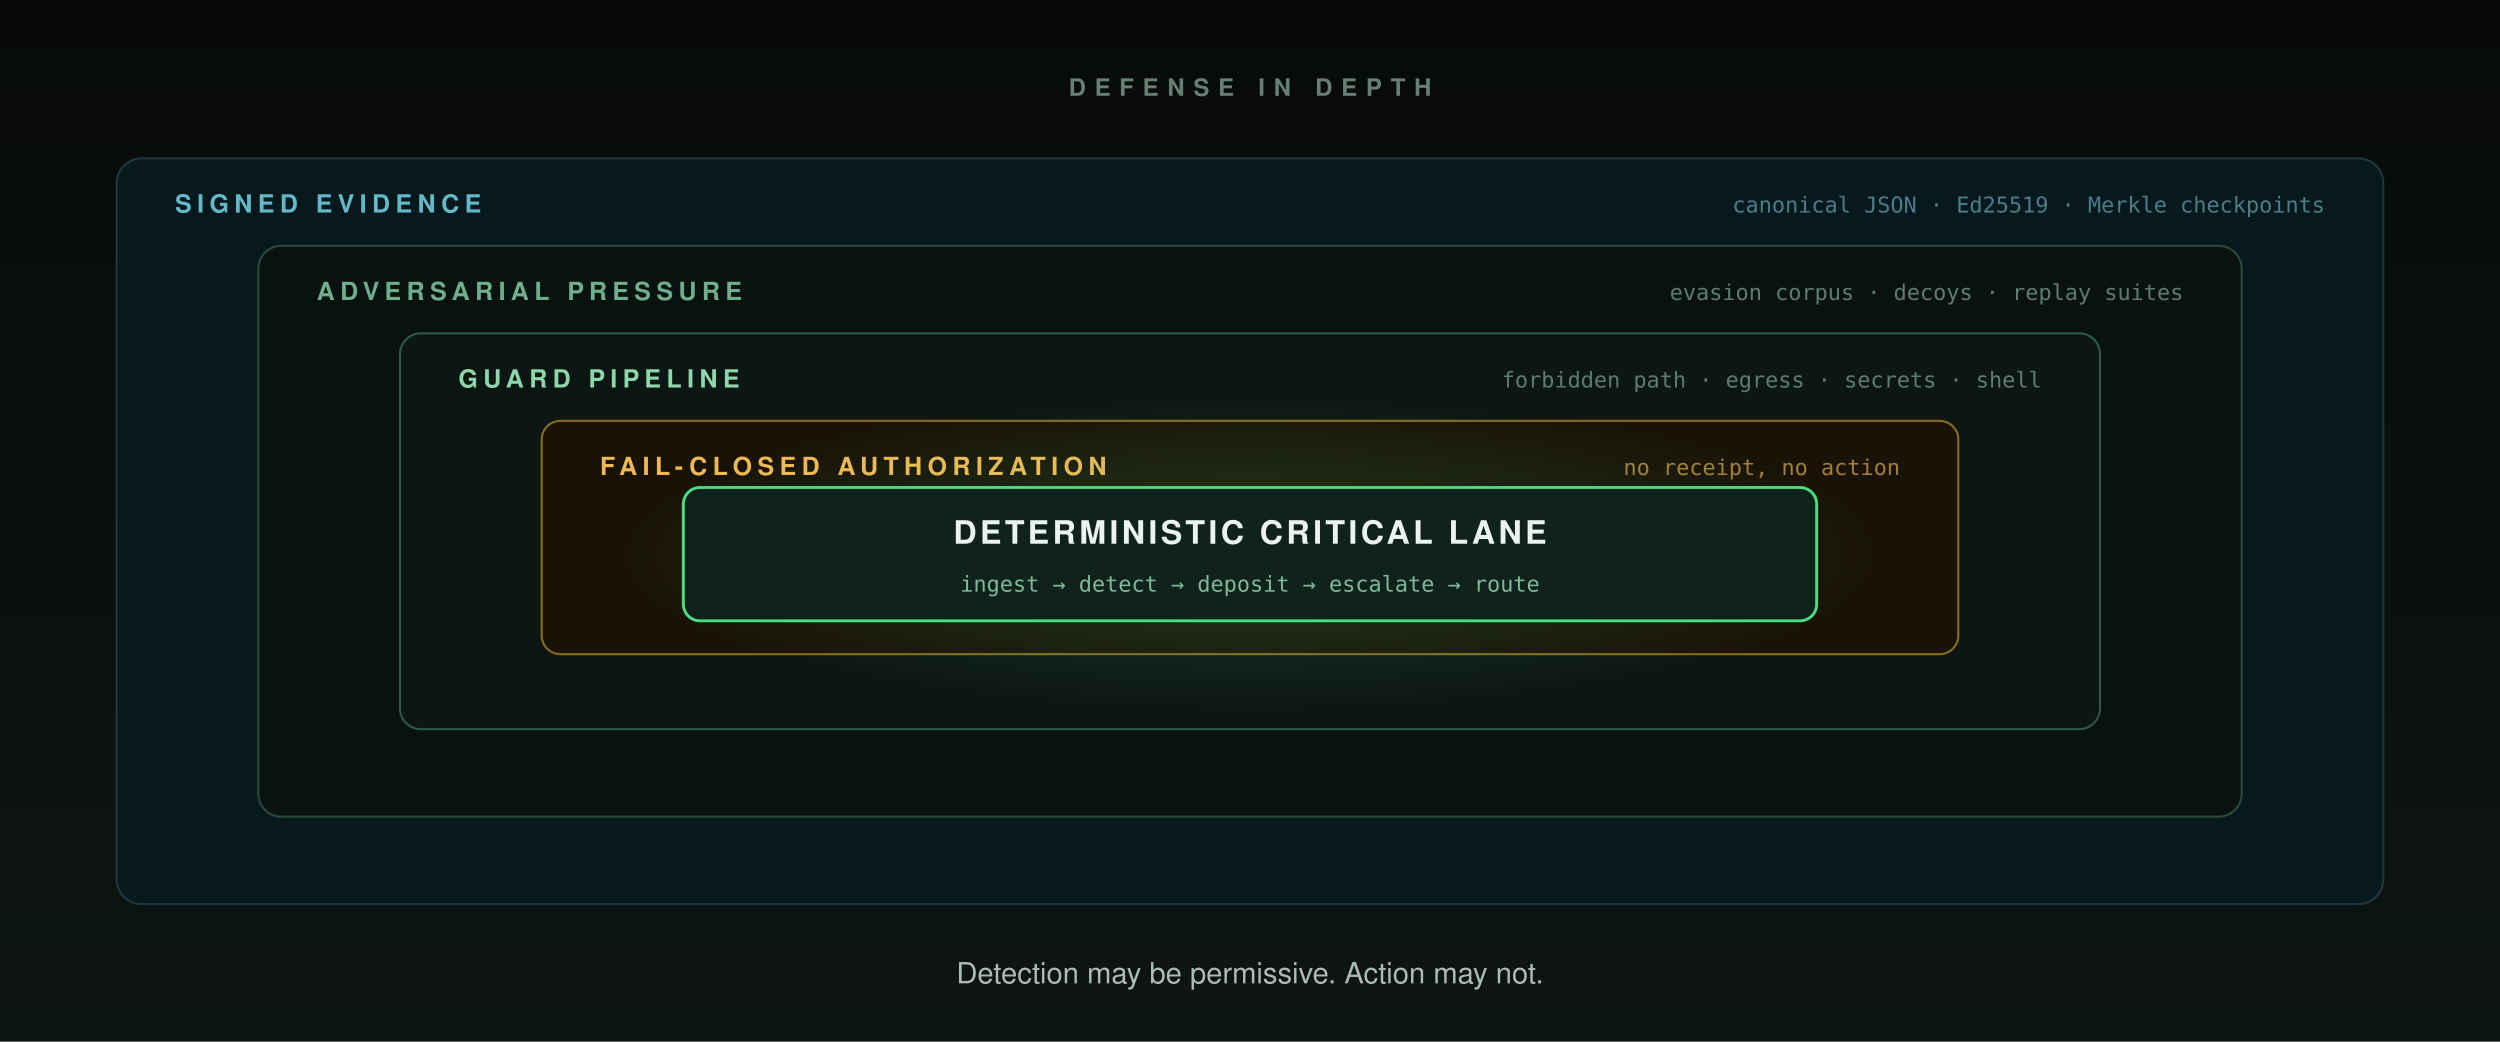
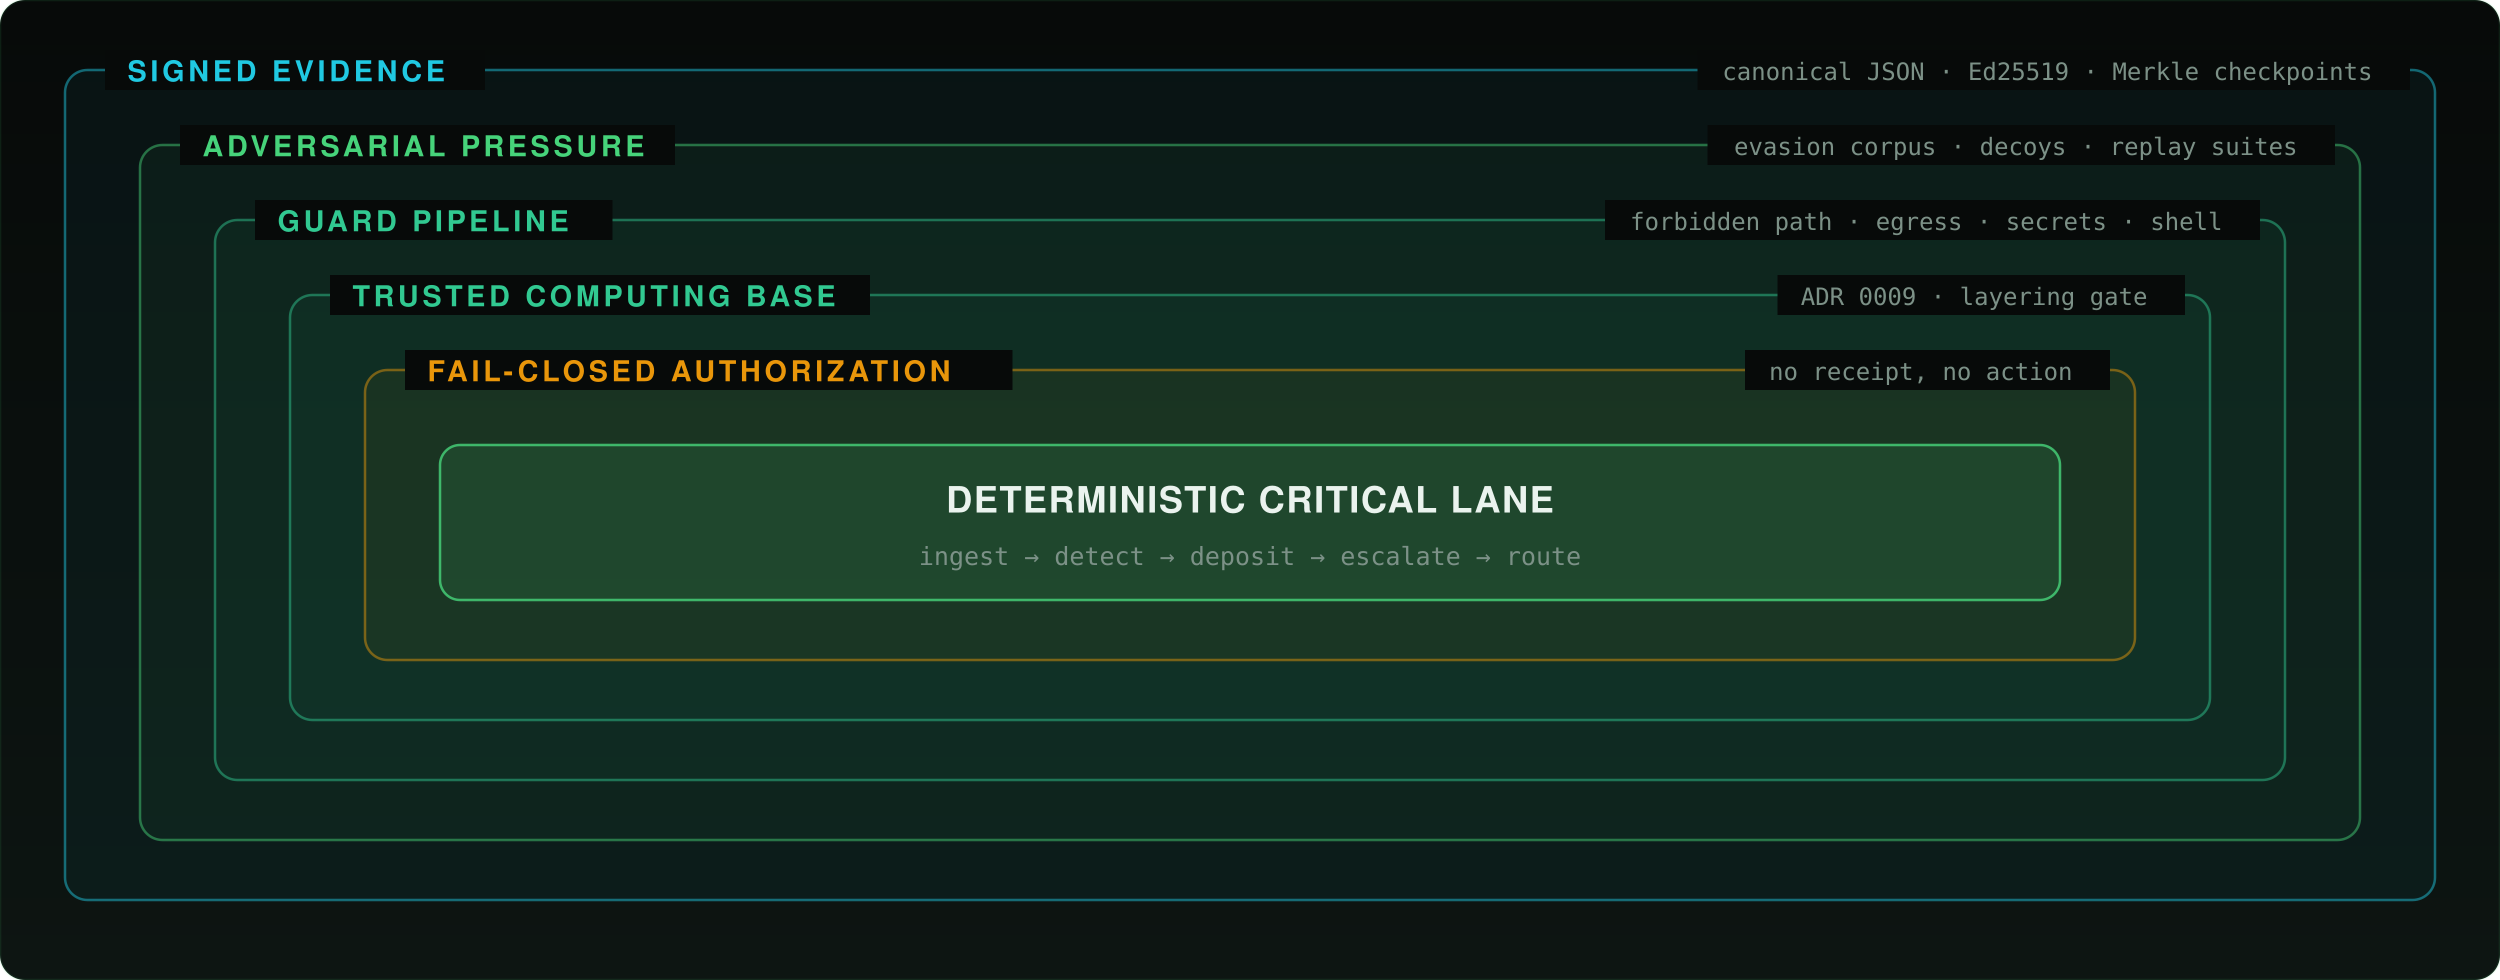
- <svg xmlns="http://www.w3.org/2000/svg" viewBox="0 0 1200 500" width="1200" height="500" role="img" aria-label="Defense in depth: a deterministic critical lane at the core, wrapped by fail-closed authorization, a guard pipeline, continuous adversarial pressure, and signed evidence.">
+ <svg xmlns="http://www.w3.org/2000/svg" viewBox="0 0 1000 392" width="1000" height="392" role="img" aria-label="Defense in depth: five layers wrap the deterministic critical lane - fail-closed authorization, a named trusted computing base, the guard pipeline, adversarial pressure, and signed evidence. Each one fails closed.">
  <defs>
-     <linearGradient id="s-bg" x1="0" y1="0" x2="0" y2="1">
+     <linearGradient id="sc-bg" x1="0" y1="0" x2="0" y2="1">
      <stop offset="0" stop-color="#070a09" />
      <stop offset="1" stop-color="#0d1512" />
    </linearGradient>
-     <radialGradient id="s-core" cx="50%" cy="50%" r="50%">
-       <stop offset="0" stop-color="#4ade80" stop-opacity="0.20" />
-       <stop offset="1" stop-color="#4ade80" stop-opacity="0" />
-     </radialGradient>
+     <linearGradient id="sc-fill" x1="0" y1="0" x2="0" y2="1">
+       <stop offset="0" stop-color="#4ade80" stop-opacity="0.30" />
+       <stop offset="1" stop-color="#4ade80" stop-opacity="0.02" />
+     </linearGradient>
  </defs>
-   <rect width="1200" height="500" fill="url(#s-bg)" />
-   <text x="600" y="46" text-anchor="middle" font-family="-apple-system, 'Segoe UI', Helvetica, Arial, sans-serif" font-size="11.5" font-weight="600" letter-spacing="4.2" fill="#7f9c8d" fill-opacity="0.8">DEFENSE IN DEPTH</text>
-   <g font-family="-apple-system, 'Segoe UI', Helvetica, Arial, sans-serif">
-     <rect x="56" y="76" width="1088" height="358" rx="12" fill="#08191d" stroke="#1d3740" />
-     <text x="84" y="102" font-size="12" font-weight="600" letter-spacing="2.6" fill="#63b9c9">SIGNED EVIDENCE</text>
-     <text x="1116" y="102" text-anchor="end" font-family="ui-monospace, SFMono-Regular, Menlo, monospace" font-size="10.5" fill="#4a7d88">canonical JSON · Ed25519 · Merkle checkpoints</text>
-     <rect x="124" y="118" width="952" height="274" rx="11" fill="#0a1210" stroke="#2b4a3c" />
-     <text x="152" y="144" font-size="12" font-weight="600" letter-spacing="2.6" fill="#6fae8c">ADVERSARIAL PRESSURE</text>
-     <text x="1048" y="144" text-anchor="end" font-family="ui-monospace, SFMono-Regular, Menlo, monospace" font-size="10.5" fill="#5c7d6d">evasion corpus · decoys · replay suites</text>
-     <rect x="192" y="160" width="816" height="190" rx="10" fill="#0c1613" stroke="#2c5a45" />
-     <text x="220" y="186" font-size="12" font-weight="600" letter-spacing="2.6" fill="#8fd6ab">GUARD PIPELINE</text>
-     <text x="980" y="186" text-anchor="end" font-family="ui-monospace, SFMono-Regular, Menlo, monospace" font-size="10.5" fill="#5c7d6d">forbidden path · egress · secrets · shell</text>
-     <rect x="260" y="202" width="680" height="112" rx="9" fill="#191307" stroke="#8a6a20" />
-     <text x="288" y="228" font-size="12" font-weight="600" letter-spacing="2.6" fill="#f0b954">FAIL-CLOSED AUTHORIZATION</text>
-     <text x="912" y="228" text-anchor="end" font-family="ui-monospace, SFMono-Regular, Menlo, monospace" font-size="10.5" fill="#a37f36">no receipt, no action</text>
-     <ellipse cx="600" cy="266" rx="300" ry="76" fill="url(#s-core)" />
-     <rect x="328" y="234" width="544" height="64" rx="8" fill="#0f231c" stroke="#4ade80" stroke-width="1.4" />
-     <text x="600" y="261" text-anchor="middle" font-size="15.5" font-weight="700" letter-spacing="1.6" fill="#eaf3ee">DETERMINISTIC CRITICAL LANE</text>
-     <text x="600" y="284" text-anchor="middle" font-family="ui-monospace, SFMono-Regular, Menlo, monospace" font-size="10.5" fill="#7fb99a">ingest → detect → deposit → escalate → route</text>
-   </g>
-   <text x="600" y="472" text-anchor="middle" font-family="-apple-system, 'Segoe UI', Helvetica, Arial, sans-serif" font-size="14" fill="#a9bdb2">Detection may be permissive. Action may not.</text>
+   <rect width="1000" height="392" rx="10" fill="url(#sc-bg)" />
+   <rect width="1000" height="392" rx="10" fill="none" stroke="#4ade80" stroke-opacity="0.10" />
+   <rect x="26" y="28" width="948" height="332" rx="9" fill="#22d3ee" fill-opacity="0.045" stroke="#22d3ee" stroke-opacity="0.45" />
+   <rect x="42" y="20" width="152" height="16" fill="#070a09" />
+   <text x="51" y="32.5" font-family="-apple-system, 'Segoe UI', Helvetica, Arial, sans-serif" font-size="11.5" font-weight="700" letter-spacing="1.5" fill="#22d3ee" fill-opacity="0.95">SIGNED EVIDENCE</text>
+   <rect x="679" y="20" width="285" height="16" fill="#070a09" />
+   <text x="949" y="32" text-anchor="end" font-family="ui-monospace, SFMono-Regular, 'SF Mono', Menlo, Consolas, monospace" font-size="9.6" fill="#7c9187">canonical JSON · Ed25519 · Merkle checkpoints</text>
+   <rect x="56" y="58" width="888" height="278" rx="9" fill="#4ade80" fill-opacity="0.045" stroke="#4ade80" stroke-opacity="0.45" />
+   <rect x="72" y="50" width="198" height="16" fill="#070a09" />
+   <text x="81" y="62.5" font-family="-apple-system, 'Segoe UI', Helvetica, Arial, sans-serif" font-size="11.5" font-weight="700" letter-spacing="1.5" fill="#4ade80" fill-opacity="0.95">ADVERSARIAL PRESSURE</text>
+   <rect x="683" y="50" width="251" height="16" fill="#070a09" />
+   <text x="919" y="62" text-anchor="end" font-family="ui-monospace, SFMono-Regular, 'SF Mono', Menlo, Consolas, monospace" font-size="9.6" fill="#7c9187">evasion corpus · decoys · replay suites</text>
+   <rect x="86" y="88" width="828" height="224" rx="9" fill="#34d399" fill-opacity="0.045" stroke="#34d399" stroke-opacity="0.45" />
+   <rect x="102" y="80" width="143" height="16" fill="#070a09" />
+   <text x="111" y="92.5" font-family="-apple-system, 'Segoe UI', Helvetica, Arial, sans-serif" font-size="11.5" font-weight="700" letter-spacing="1.5" fill="#34d399" fill-opacity="0.95">GUARD PIPELINE</text>
+   <rect x="642" y="80" width="262" height="16" fill="#070a09" />
+   <text x="889" y="92" text-anchor="end" font-family="ui-monospace, SFMono-Regular, 'SF Mono', Menlo, Consolas, monospace" font-size="9.6" fill="#7c9187">forbidden path · egress · secrets · shell</text>
+   <rect x="116" y="118" width="768" height="170" rx="9" fill="#34d399" fill-opacity="0.045" stroke="#34d399" stroke-opacity="0.45" />
+   <rect x="132" y="110" width="216" height="16" fill="#070a09" />
+   <text x="141" y="122.5" font-family="-apple-system, 'Segoe UI', Helvetica, Arial, sans-serif" font-size="11.5" font-weight="700" letter-spacing="1.5" fill="#34d399" fill-opacity="0.95">TRUSTED COMPUTING BASE</text>
+   <rect x="711" y="110" width="163" height="16" fill="#070a09" />
+   <text x="859" y="122" text-anchor="end" font-family="ui-monospace, SFMono-Regular, 'SF Mono', Menlo, Consolas, monospace" font-size="9.6" fill="#7c9187">ADR 0009 · layering gate</text>
+   <rect x="146" y="148" width="708" height="116" rx="9" fill="#f59e0b" fill-opacity="0.045" stroke="#f59e0b" stroke-opacity="0.45" />
+   <rect x="162" y="140" width="243" height="16" fill="#070a09" />
+   <text x="171" y="152.5" font-family="-apple-system, 'Segoe UI', Helvetica, Arial, sans-serif" font-size="11.5" font-weight="700" letter-spacing="1.5" fill="#f59e0b" fill-opacity="0.95">FAIL-CLOSED AUTHORIZATION</text>
+   <rect x="698" y="140" width="146" height="16" fill="#070a09" />
+   <text x="829" y="152" text-anchor="end" font-family="ui-monospace, SFMono-Regular, 'SF Mono', Menlo, Consolas, monospace" font-size="9.6" fill="#7c9187">no receipt, no action</text>
+   <rect x="176" y="178" width="648" height="62" rx="8" fill="#4ade80" fill-opacity="0.11" stroke="#4ade80" stroke-opacity="0.75" />
+   <text x="500" y="205" text-anchor="middle" font-family="-apple-system, 'Segoe UI', Helvetica, Arial, sans-serif" font-size="14.5" font-weight="700" letter-spacing="0.6" fill="#eaf3ee">DETERMINISTIC CRITICAL LANE</text>
+   <text x="500" y="226" text-anchor="middle" font-family="ui-monospace, SFMono-Regular, 'SF Mono', Menlo, Consolas, monospace" font-size="10" fill="#7c9187">ingest → detect → deposit → escalate → route</text>
</svg>
